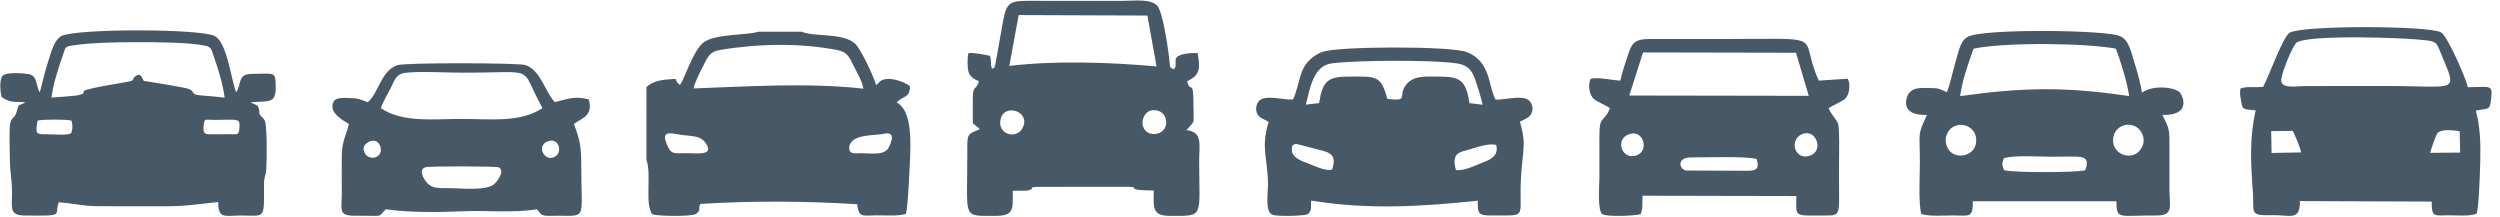
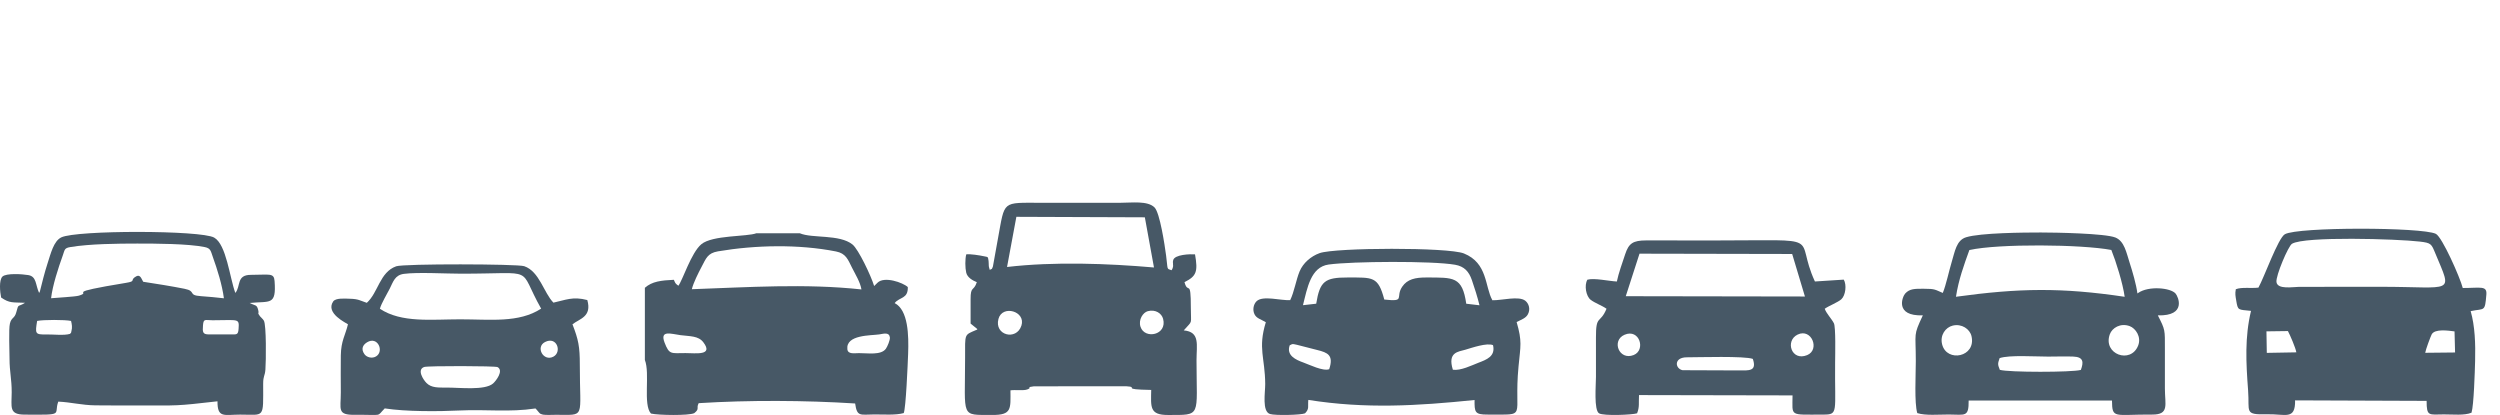
- <svg xmlns="http://www.w3.org/2000/svg" width="231px" height="20px" viewBox="0 0 231 20" version="1.1">
-   <g id="Page-1" stroke="none" stroke-width="1" fill="none" fill-rule="evenodd">
-     <g id="avtodrom_END" transform="translate(-503, -41)" fill="#475866">
-       <g id="Group" transform="translate(503, 41)">
-         <path d="M18.822,11.546 C18.877,10.896 19.01,11.079 19.711,11.079 C22.123,11.079 22.188,10.865 22.116,11.887 C22.076,12.469 21.929,12.404 21.372,12.403 L19.379,12.404 C18.801,12.405 18.767,12.21 18.822,11.546 Z M3.466,11.141 C4.022,11.022 6.057,11.018 6.606,11.142 C6.686,11.469 6.734,11.754 6.641,12.092 C6.561,12.388 6.664,12.166 6.505,12.354 C5.97,12.522 4.947,12.396 4.309,12.407 C3.272,12.426 3.275,12.341 3.466,11.141 L3.466,11.141 Z M4.757,9.017 C4.893,7.828 5.423,6.183 5.836,5.023 C6.036,4.462 5.97,4.318 6.568,4.22 C8.361,3.924 10.876,3.898 12.733,3.897 C14.389,3.896 17.457,3.905 18.992,4.227 C19.545,4.343 19.539,4.605 19.73,5.144 C20.148,6.32 20.594,7.76 20.758,9.021 C20.037,8.939 19.347,8.87 18.617,8.821 C17.385,8.735 18.233,8.358 17.113,8.131 C15.872,7.881 14.542,7.671 13.287,7.475 C13.111,7.21 13.03,6.666 12.51,7.045 C12.087,7.353 12.621,7.422 11.683,7.578 C5.684,8.578 8.704,8.362 7.321,8.777 C6.994,8.874 5.251,8.969 4.757,9.017 L4.757,9.017 Z M23.146,9.459 C25.028,9.263 25.621,9.742 25.449,7.404 C25.391,6.616 24.971,6.826 23.255,6.827 C21.888,6.827 22.339,7.897 21.815,8.521 C21.292,7.08 20.989,3.988 19.856,3.337 C18.637,2.637 7.106,2.628 5.701,3.318 C4.993,3.666 4.728,4.839 4.436,5.735 C4.285,6.2 4.167,6.629 4.035,7.128 L3.723,8.373 C3.716,8.391 3.692,8.465 3.688,8.449 C3.683,8.434 3.666,8.5 3.651,8.524 C3.3,7.763 3.431,6.982 2.648,6.848 C2.084,6.752 0.61,6.654 0.254,6.987 C-0.077,7.327 0.024,8.414 0.133,8.948 C0.916,9.503 1.217,9.389 2.348,9.443 C1.699,9.869 1.754,9.464 1.541,10.309 C1.38,10.948 1.1,10.769 0.947,11.384 C0.821,11.885 0.911,14.015 0.911,14.688 C0.911,15.912 1.115,16.575 1.111,17.824 C1.108,19.219 0.832,19.915 2.322,19.914 C6.099,19.945 4.971,19.936 5.424,18.698 C6.59,18.751 7.598,19.032 8.856,19.047 C10.106,19.062 11.372,19.058 12.622,19.058 C16.705,19.058 16.163,19.126 20.164,18.668 C20.153,20.273 20.781,19.914 22.258,19.914 C24.565,19.914 24.393,20.333 24.393,17.04 C24.393,16.251 24.551,16.34 24.6,15.702 C24.663,14.887 24.692,11.521 24.459,11.117 C24.361,10.949 24.158,10.79 24.095,10.701 C23.805,10.284 24.045,10.576 23.928,10.102 C23.801,9.591 23.676,9.742 23.146,9.459 L23.146,9.459 Z" id="Shape" />
-         <path d="M81.431,12.403 C81.827,12.343 82.343,12.166 82.414,12.677 C82.449,12.928 82.179,13.553 82.048,13.741 C81.599,14.378 80.353,14.149 79.554,14.156 C79.107,14.161 78.533,14.277 78.479,13.796 C78.322,12.418 80.66,12.519 81.431,12.403 L81.431,12.403 Z M59.731,14.797 L59.731,8.039 C60.401,7.437 61.242,7.346 62.415,7.289 C62.565,7.619 62.512,7.602 62.832,7.847 C63.233,7.327 64.017,4.758 64.957,3.961 C65.977,3.095 69.23,3.261 70.053,2.93 L74.073,2.93 C75.221,3.433 77.755,3.002 78.956,3.986 C79.502,4.434 80.66,6.89 80.959,7.874 L81.266,7.567 C81.892,6.932 83.614,7.543 84.075,7.971 C84.108,9.092 83.313,8.885 82.857,9.47 C84.112,10.124 84.17,12.466 84.103,14.246 C84.066,15.231 83.899,19.286 83.697,19.771 C82.957,19.982 81.853,19.895 80.996,19.898 C79.659,19.903 79.377,20.151 79.198,18.872 C74.54,18.572 69.381,18.547 64.715,18.842 C64.457,19.336 64.84,19.344 64.302,19.779 C63.79,20.021 60.968,19.977 60.295,19.815 C59.54,18.976 60.228,16.067 59.731,14.797 L59.731,14.797 Z M63.034,12.475 C63.922,12.591 64.685,12.528 65.146,13.142 C66.102,14.417 64.444,14.153 63.497,14.153 C62.162,14.153 61.995,14.335 61.555,13.172 C61.096,11.956 62.171,12.361 63.034,12.475 L63.034,12.475 Z M64.08,8.171 C64.213,7.591 64.684,6.643 64.97,6.1 C65.393,5.299 65.525,4.791 66.502,4.624 C69.965,4.033 73.949,3.944 77.421,4.635 C78.343,4.819 78.523,5.375 78.913,6.161 C79.233,6.807 79.67,7.509 79.782,8.192 C74.608,7.622 69.241,7.989 64.08,8.171 L64.08,8.171 Z" id="Shape" />
-         <path d="M105.619,11.695 C105.4,11.018 105.857,10.344 106.292,10.228 C107.018,10.035 107.576,10.443 107.708,10.94 C108.119,12.473 106.007,12.891 105.619,11.695 L105.619,11.695 Z M94.591,11.584 C94.128,13.02 92.061,12.489 92.466,10.954 C92.825,9.6 95.026,10.235 94.591,11.584 Z M94.125,1.393 L106.02,1.437 L106.865,6.136 C102.576,5.758 97.62,5.575 93.262,6.09 L94.125,1.393 Z M91.659,6.357 L91.584,6.077 C91.58,6.043 91.575,6.012 91.572,5.973 C91.557,5.826 91.573,5.661 91.552,5.53 C91.483,5.093 91.525,5.174 91.11,5.082 C90.756,5.004 89.829,4.852 89.486,4.907 C89.371,5.347 89.376,6.17 89.483,6.623 C89.591,7.08 90.07,7.35 90.464,7.514 C90.175,8.409 89.881,7.833 89.888,9.113 C89.891,9.873 89.895,10.63 89.888,11.389 L90.538,11.924 C90.53,11.924 90.489,11.914 90.476,11.95 C90.463,11.985 90.417,11.983 90.399,11.991 C89.286,12.482 89.378,12.288 89.378,14.608 C89.379,20.288 88.912,19.928 91.884,19.947 C93.723,19.96 93.587,19.37 93.576,17.642 C94.027,17.572 94.774,17.697 95.14,17.555 C95.682,17.346 94.913,17.372 95.748,17.265 L104.294,17.259 C105.58,17.339 103.646,17.552 106.609,17.604 C106.582,19.196 106.437,19.953 108.156,19.949 C111.308,19.941 110.804,20.175 110.804,14.832 C110.804,13.369 111.153,12.17 109.621,12.027 C110.479,11.026 110.277,11.588 110.278,9.903 C110.28,7.091 110.017,8.729 109.69,7.509 C110.79,6.954 110.951,6.536 110.665,4.905 C110.214,4.874 108.776,4.916 108.643,5.451 C108.585,5.685 108.643,5.684 108.627,5.865 C108.625,5.876 108.697,6.077 108.493,6.394 C108.01,6.23 108.167,6.394 107.987,5.019 C107.857,4.019 107.412,1.017 106.918,0.515 C106.277,-0.136 104.8,0.078 103.731,0.078 L96.421,0.078 C92.748,0.078 93.076,-0.166 92.426,3.394 L91.952,6.046 C91.828,6.336 91.927,6.227 91.659,6.357 L91.659,6.357 Z" id="Shape" />
-         <path d="M134.536,15.712 C134.024,14.055 135.044,14.031 135.691,13.837 C136.308,13.654 137.678,13.168 138.255,13.409 C138.502,14.469 137.638,14.773 136.893,15.062 C136.291,15.297 135.269,15.817 134.536,15.712 L134.536,15.712 Z M123.088,15.663 C122.514,15.876 121.253,15.237 120.695,15.036 C119.984,14.779 119.1,14.369 119.431,13.423 C119.768,13.258 119.638,13.289 120.103,13.377 L121.967,13.861 C122.958,14.108 123.518,14.35 123.088,15.663 L123.088,15.663 Z M120.66,9.668 C121.059,8.061 121.377,6.093 123.032,5.861 C125.207,5.556 132.644,5.508 134.741,5.88 C135.591,6.03 136.023,6.513 136.297,7.317 C136.555,8.075 136.805,8.868 137,9.676 L135.776,9.53 C135.408,6.962 134.596,7.085 132.103,7.073 C131.053,7.068 130.318,7.234 129.848,7.935 C129.176,8.939 130.209,9.362 128.188,9.139 C127.616,6.942 127.126,7.079 124.794,7.074 C122.687,7.069 122.222,7.418 121.884,9.528 L120.66,9.668 L120.66,9.668 Z M119.477,9.192 C118.635,9.258 116.926,8.722 116.354,9.307 C116.077,9.59 115.969,10.113 116.178,10.529 C116.369,10.908 116.757,10.982 117.22,11.263 C116.473,13.724 117.148,14.574 117.163,17.051 C117.167,17.852 116.852,19.625 117.61,19.86 C118.096,20.01 120.477,19.958 120.85,19.793 C121.274,19.356 121.087,19.16 121.155,18.537 C126.475,19.389 131.238,19.096 136.544,18.546 C136.539,19.679 136.555,19.919 137.749,19.91 C141.573,19.881 140.143,20.385 140.617,15.382 C140.799,13.468 140.962,13.067 140.439,11.246 C140.902,11.003 141.294,10.883 141.486,10.515 C141.733,10.04 141.574,9.522 141.25,9.256 C140.651,8.766 139.055,9.23 138.195,9.205 C137.49,7.932 137.773,5.721 135.559,4.822 C134.098,4.229 123.646,4.269 122.199,4.792 C121.379,5.089 120.667,5.727 120.347,6.501 C120.023,7.286 119.842,8.448 119.477,9.192 L119.477,9.192 Z" id="Shape" />
-         <path d="M185.156,14.623 C186.074,14.315 188.451,14.482 189.64,14.482 C190.397,14.482 191.222,14.45 191.971,14.479 C192.949,14.517 192.932,15.019 192.678,15.728 C191.893,15.963 185.939,15.965 185.174,15.72 C184.963,15.188 184.982,15.147 185.156,14.623 L185.156,14.623 Z M179.832,13.335 C179.619,12.48 180.143,11.741 180.82,11.578 C181.647,11.378 182.398,11.901 182.552,12.566 C183.005,14.521 180.266,15.07 179.832,13.335 Z M197.982,13.447 C197.296,15.216 194.693,14.257 195.356,12.396 C195.569,11.793 196.342,11.308 197.199,11.628 C197.749,11.833 198.296,12.636 197.982,13.447 L197.982,13.447 Z M182.356,4.503 C185.065,3.893 192.749,3.967 195.498,4.495 C195.935,5.589 196.563,7.63 196.733,8.881 C190.886,8.001 186.953,8.064 181.114,8.878 C181.359,7.273 181.854,5.904 182.356,4.503 L182.356,4.503 Z M179.894,8.52 C179.19,8.231 179.23,8.123 178.122,8.128 C177.336,8.13 176.833,8.105 176.411,8.58 C176.15,8.875 175.412,10.713 178.048,10.619 C177.14,12.585 177.396,12.144 177.396,14.904 C177.396,16.169 177.249,18.815 177.532,19.773 C178.301,20.021 179.508,19.904 180.447,19.906 C181.959,19.906 182.306,20.195 182.288,18.595 L195.558,18.597 C195.576,20.349 195.743,19.887 199.282,19.91 C200.892,19.92 200.457,18.99 200.457,17.48 C200.457,16.248 200.457,15.016 200.457,13.783 C200.458,11.945 200.499,12.004 199.803,10.622 C202.5,10.689 201.694,8.862 201.439,8.57 C200.971,8.034 198.968,7.842 197.992,8.513 C197.973,8.526 197.94,8.552 197.913,8.569 C197.801,7.701 197.453,6.506 197.193,5.696 C196.895,4.765 196.711,3.67 195.875,3.331 C194.911,2.94 190.281,2.859 188.976,2.859 C187.405,2.859 183.381,2.891 182.05,3.307 C181.145,3.589 181.012,4.656 180.716,5.635 C180.487,6.387 180.19,7.806 179.894,8.52 L179.894,8.52 Z" id="Shape" />
-         <path d="M227.272,12.122 L227.322,14.096 L224.558,14.125 C224.594,13.848 225.052,12.602 225.155,12.404 C225.439,11.861 226.68,12.042 227.272,12.122 L227.272,12.122 Z M209.859,12.118 L211.847,12.09 C212.041,12.459 212.554,13.649 212.627,14.083 L209.892,14.133 L209.859,12.118 L209.859,12.118 Z M210.786,7.498 C210.713,6.913 211.874,4.137 212.222,3.918 C213.365,3.2 221.945,3.458 224.053,3.711 C225.12,3.838 225.126,3.921 225.495,4.82 C227.102,8.724 227.227,7.943 220.415,7.945 L212.883,7.951 C212.31,7.954 210.876,8.223 210.786,7.498 L210.786,7.498 Z M228.766,10.224 C230.058,9.945 230.085,10.345 230.219,8.669 C230.288,7.812 229.672,8.058 228.034,8.058 C227.791,7.088 226.124,3.276 225.541,2.985 C224.269,2.353 212.737,2.328 211.559,3.026 C210.933,3.397 209.653,7.048 209.118,8.022 C208.43,8.108 207.56,7.955 207.022,8.173 C206.945,8.618 206.99,8.793 207.062,9.238 C207.216,10.187 207.221,10.07 208.431,10.199 C207.845,12.658 207.966,15.032 208.161,17.652 C208.312,19.661 207.762,19.937 209.892,19.881 C211.61,19.836 212.538,20.47 212.511,18.58 L224.688,18.627 C224.686,20.118 224.899,19.9 226.283,19.895 C227.116,19.891 228.193,20.013 228.845,19.735 C229.06,19.012 229.151,15.893 229.177,14.891 C229.217,13.304 229.167,11.634 228.766,10.224 L228.766,10.224 Z" id="Shape" />
-         <path d="M162.307,14.697 C162.702,15.871 161.962,15.784 160.964,15.777 L155.802,15.756 C155.098,15.61 154.969,14.548 156.201,14.548 C157.281,14.548 161.555,14.411 162.307,14.697 Z M166.455,12.419 C167.75,11.79 168.544,13.84 167.338,14.343 C165.879,14.95 165.27,12.995 166.455,12.419 Z M150.43,12.437 C151.821,11.83 152.417,13.877 151.276,14.335 C149.919,14.879 149.193,12.976 150.43,12.437 Z M151.816,4.844 L165.95,4.873 L167.131,8.854 L150.544,8.826 L151.816,4.844 Z M149.718,7.451 C148.934,7.407 147.625,7.101 146.989,7.28 C146.682,7.823 146.87,8.827 147.29,9.159 C147.681,9.469 148.346,9.698 148.761,10.002 C148.163,11.463 147.773,10.518 147.783,12.69 C147.789,13.922 147.784,15.156 147.784,16.388 C147.784,17.113 147.577,19.508 148.075,19.797 C148.516,20.054 151.157,19.937 151.592,19.791 C151.833,19.174 151.727,18.853 151.77,18.085 L165.984,18.115 C165.983,20.124 165.62,19.913 168.827,19.911 C170.258,19.911 169.879,19.719 169.925,15.044 C169.932,14.313 169.994,11.713 169.811,11.356 C169.592,10.927 169.11,10.437 168.963,10.002 C169.342,9.728 170.189,9.398 170.498,9.115 C170.899,8.749 171.009,7.756 170.727,7.274 L168.055,7.448 C166.05,3.043 169.31,3.606 158.859,3.606 C156.717,3.606 154.574,3.597 152.433,3.602 C151.207,3.605 150.822,3.875 150.489,4.896 C150.232,5.686 149.872,6.685 149.718,7.451 L149.718,7.451 Z" id="Shape" />
-         <path d="M45.672,17.004 C44.907,17.67 42.581,17.379 41.408,17.383 C40.599,17.385 39.971,17.417 39.517,16.957 C39.195,16.631 38.611,15.693 39.302,15.454 C39.64,15.337 45.892,15.35 46.096,15.465 C46.686,15.797 45.943,16.768 45.672,17.004 L45.672,17.004 Z M50.489,13.116 C51.59,12.549 52.074,14.051 51.265,14.486 C50.342,14.983 49.581,13.584 50.489,13.116 Z M34.016,13.141 C35.002,12.536 35.612,13.988 34.851,14.46 C34.474,14.695 33.976,14.552 33.768,14.252 C33.419,13.752 33.636,13.373 34.016,13.141 L34.016,13.141 Z M35.199,10 C35.338,9.483 35.866,8.612 36.112,8.116 C36.431,7.472 36.587,6.846 37.419,6.734 C38.698,6.562 41.316,6.718 42.737,6.718 C49.868,6.718 47.876,5.961 50.128,9.99 C48.058,11.352 45.412,10.99 42.626,10.99 C40.002,10.99 37.191,11.347 35.199,10 L35.199,10 Z M33.988,9.446 C33.347,9.232 33.229,9.088 32.442,9.065 C31.946,9.051 31.107,8.972 30.873,9.321 C30.13,10.435 32.119,11.347 32.242,11.457 C31.994,12.51 31.606,12.988 31.582,14.368 C31.561,15.518 31.582,16.69 31.582,17.842 C31.582,19.427 31.213,19.95 32.876,19.935 C35.591,19.911 34.841,20.145 35.649,19.333 C37.588,19.639 40.605,19.626 42.626,19.526 C45.001,19.41 47.192,19.709 49.604,19.339 C49.628,19.359 49.653,19.39 49.668,19.406 C49.682,19.422 49.713,19.454 49.73,19.474 C49.967,19.74 49.957,19.845 50.3,19.917 C50.54,19.966 51.203,19.933 51.487,19.933 C54.294,19.925 53.701,20.378 53.709,15.266 C53.712,13.538 53.578,12.893 53.029,11.457 C53.683,10.932 54.847,10.759 54.402,9.186 C53.046,8.826 52.395,9.185 51.265,9.428 C50.372,8.513 49.973,6.501 48.558,6.014 C47.937,5.8 37.406,5.771 36.707,6.025 C35.177,6.579 35.048,8.486 33.988,9.446 L33.988,9.446 Z" id="Shape" />
-       </g>
-     </g>
-   </g>
+ <svg xmlns="http://www.w3.org/2000/svg" width="247" height="41" viewBox="0 0 247 41" fill="none">
+   <style>
+ 	@keyframes move1 { 
+ 	    0% { transform: translateY(0); } 
+ 	    30% { transform: translateY(-20px); }
+ 	    60% { transform: translateY(0); } 
+ 	    100% { transform: translateY(0); }
+ 	}
+     </style>
+   <path id="path-1" style="animation: 2000ms ease-in-out infinite both move1; animation-delay: 0ms;" fill-rule="evenodd" clip-rule="evenodd" d="M20.056 32.134C20.114 31.449 20.257 31.642 21.004 31.642C23.579 31.642 23.648 31.416 23.571 32.494C23.528 33.108 23.372 33.039 22.778 33.039L20.65 33.04C20.034 33.041 19.997 32.835 20.056 32.134ZM3.669 31.707C4.262 31.582 6.434 31.578 7.02 31.708C7.105 32.053 7.156 32.354 7.057 32.711C6.971 33.023 7.082 32.789 6.912 32.987C6.34 33.165 5.249 33.031 4.568 33.043C3.461 33.063 3.464 32.974 3.669 31.707V31.707ZM5.047 29.466C5.191 28.212 5.757 26.477 6.198 25.252C6.411 24.66 6.34 24.509 6.979 24.405C8.892 24.093 11.576 24.066 13.558 24.064C15.325 24.064 18.6 24.073 20.238 24.413C20.827 24.535 20.821 24.812 21.025 25.38C21.472 26.621 21.948 28.14 22.122 29.471C21.352 29.384 20.616 29.312 19.838 29.259C18.522 29.169 19.427 28.771 18.232 28.532C16.908 28.268 15.489 28.046 14.149 27.839C13.961 27.56 13.875 26.986 13.32 27.386C12.869 27.711 13.438 27.784 12.437 27.948C6.035 29.003 9.259 28.776 7.783 29.213C7.434 29.316 5.574 29.415 5.047 29.466V29.466ZM24.671 29.933C26.679 29.726 27.311 30.231 27.128 27.764C27.066 26.933 26.618 27.155 24.787 27.155C23.328 27.155 23.809 28.285 23.25 28.943C22.692 27.423 22.368 24.16 21.16 23.474C19.858 22.735 7.553 22.725 6.053 23.454C5.298 23.821 5.015 25.058 4.704 26.003C4.543 26.494 4.417 26.947 4.276 27.473L3.943 28.787C3.936 28.806 3.91 28.884 3.906 28.868C3.9 28.851 3.882 28.921 3.866 28.946C3.492 28.143 3.631 27.319 2.795 27.178C2.193 27.076 0.621 26.974 0.241 27.325C-0.112 27.683 -0.005 28.83 0.111 29.394C0.948 29.979 1.268 29.859 2.475 29.916C1.782 30.366 1.841 29.938 1.615 30.83C1.443 31.504 1.143 31.315 0.98 31.963C0.846 32.492 0.942 34.739 0.942 35.45C0.942 36.741 1.16 37.44 1.156 38.759C1.152 40.23 0.857 40.964 2.448 40.964C6.478 40.996 5.275 40.987 5.758 39.68C7.003 39.736 8.078 40.033 9.42 40.048C10.754 40.064 12.106 40.06 13.44 40.06C17.797 40.06 17.219 40.132 21.488 39.649C21.476 41.342 22.147 40.964 23.723 40.964C26.185 40.964 26.001 41.405 26.001 37.931C26.001 37.099 26.169 37.193 26.222 36.52C26.289 35.659 26.32 32.108 26.071 31.682C25.968 31.505 25.75 31.337 25.684 31.243C25.373 30.803 25.63 31.111 25.505 30.611C25.369 30.072 25.236 30.232 24.671 29.933V29.933Z" fill="#475866" />
+   <path id="path-2" style="animation: 2000ms ease-in-out infinite both move1; animation-delay: 250ms;" fill-rule="evenodd" clip-rule="evenodd" d="M48.71 37.893C47.893 38.595 45.411 38.289 44.159 38.293C43.295 38.295 42.625 38.328 42.141 37.843C41.797 37.499 41.175 36.51 41.911 36.258C42.272 36.134 48.945 36.148 49.161 36.27C49.791 36.62 48.998 37.644 48.71 37.893V37.893ZM53.85 33.791C55.025 33.193 55.541 34.777 54.678 35.236C53.693 35.761 52.881 34.284 53.85 33.791ZM36.27 33.817C37.322 33.179 37.974 34.711 37.162 35.209C36.759 35.456 36.228 35.306 36.005 34.99C35.633 34.462 35.865 34.062 36.27 33.817V33.817ZM37.533 30.504C37.681 29.959 38.245 29.039 38.507 28.516C38.847 27.836 39.014 27.176 39.903 27.058C41.267 26.876 44.061 27.041 45.578 27.041C53.188 27.041 51.062 26.242 53.465 30.493C51.256 31.93 48.432 31.549 45.459 31.549C42.658 31.549 39.659 31.924 37.533 30.504V30.504ZM36.241 29.919C35.557 29.693 35.431 29.541 34.59 29.517C34.062 29.502 33.166 29.419 32.917 29.788C32.123 30.962 34.246 31.924 34.378 32.041C34.112 33.152 33.699 33.656 33.673 35.112C33.651 36.325 33.673 37.562 33.673 38.777C33.673 40.449 33.28 41.001 35.054 40.985C37.951 40.96 37.151 41.207 38.013 40.35C40.082 40.673 43.302 40.66 45.459 40.554C47.993 40.431 50.331 40.747 52.905 40.356C52.931 40.377 52.958 40.41 52.974 40.427C52.989 40.444 53.021 40.478 53.04 40.499C53.293 40.779 53.282 40.89 53.648 40.966C53.905 41.019 54.612 40.984 54.915 40.983C57.91 40.974 57.278 41.453 57.286 36.059C57.289 34.236 57.146 33.556 56.56 32.041C57.258 31.487 58.501 31.305 58.026 29.645C56.579 29.265 55.884 29.644 54.679 29.901C53.725 28.935 53.299 26.812 51.79 26.298C51.127 26.072 39.889 26.042 39.142 26.31C37.51 26.895 37.372 28.906 36.241 29.919V29.919Z" fill="#475866" />
+   <path id="path-3" style="animation: 2000ms ease-in-out infinite both move1; animation-delay: 500ms;" fill-rule="evenodd" clip-rule="evenodd" d="M86.87 33.039C87.293 32.975 87.844 32.789 87.92 33.328C87.957 33.593 87.669 34.252 87.528 34.451C87.05 35.123 85.72 34.881 84.867 34.889C84.39 34.893 83.778 35.016 83.72 34.509C83.553 33.055 86.048 33.162 86.87 33.039V33.039ZM63.713 35.565V28.434C64.428 27.8 65.326 27.703 66.577 27.644C66.738 27.992 66.681 27.974 67.022 28.232C67.45 27.683 68.287 24.973 69.29 24.132C70.379 23.218 73.85 23.394 74.728 23.045H79.018C80.243 23.575 82.948 23.12 84.23 24.159C84.812 24.631 86.048 27.222 86.366 28.26L86.695 27.936C87.363 27.267 89.201 27.911 89.692 28.362C89.727 29.545 88.879 29.327 88.392 29.944C89.732 30.634 89.794 33.105 89.722 34.983C89.682 36.023 89.504 40.3 89.289 40.812C88.499 41.035 87.32 40.944 86.407 40.947C84.979 40.951 84.678 41.214 84.488 39.863C79.517 39.548 74.011 39.521 69.032 39.832C68.756 40.353 69.165 40.362 68.591 40.82C68.044 41.077 65.033 41.029 64.314 40.859C63.509 39.973 64.243 36.905 63.713 35.565V35.565ZM67.238 33.114C68.185 33.237 69 33.17 69.492 33.819C70.512 35.163 68.742 34.885 67.732 34.885C66.308 34.885 66.129 35.077 65.66 33.85C65.169 32.567 66.317 32.995 67.238 33.114V33.114ZM68.354 28.574C68.496 27.962 68.998 26.962 69.304 26.389C69.755 25.544 69.897 25.008 70.939 24.832C74.634 24.208 78.886 24.114 82.592 24.843C83.575 25.037 83.767 25.624 84.183 26.454C84.525 27.134 84.991 27.875 85.111 28.596C79.589 27.994 73.862 28.382 68.354 28.574V28.574Z" fill="#475866" />
+   <path id="path-4" style="animation: 2000ms ease-in-out infinite both move1; animation-delay: 750ms;" fill-rule="evenodd" clip-rule="evenodd" d="M112.684 32.292C112.449 31.577 112.937 30.866 113.402 30.744C114.176 30.54 114.771 30.971 114.913 31.495C115.351 33.113 113.098 33.554 112.684 32.292V32.292ZM100.915 32.174C100.421 33.69 98.215 33.13 98.647 31.51C99.029 30.081 101.379 30.752 100.915 32.174ZM100.417 21.422L113.111 21.47L114.013 26.427C109.436 26.028 104.147 25.835 99.496 26.378L100.417 21.422ZM97.785 26.66L97.706 26.365C97.701 26.329 97.696 26.296 97.692 26.255C97.676 26.1 97.693 25.926 97.671 25.788C97.597 25.326 97.642 25.412 97.2 25.315C96.822 25.232 95.832 25.072 95.466 25.131C95.343 25.595 95.349 26.462 95.463 26.941C95.579 27.422 96.09 27.708 96.51 27.88C96.202 28.825 95.888 28.218 95.895 29.568C95.899 30.369 95.903 31.169 95.895 31.969L96.589 32.533C96.581 32.533 96.537 32.523 96.523 32.56C96.509 32.598 96.46 32.596 96.441 32.605C95.253 33.122 95.351 32.917 95.351 35.365C95.352 41.357 94.854 40.977 98.025 40.998C99.988 41.012 99.843 40.389 99.832 38.566C100.312 38.492 101.11 38.624 101.501 38.475C102.079 38.254 101.258 38.281 102.149 38.168L111.269 38.162C112.641 38.246 110.578 38.471 113.74 38.526C113.711 40.205 113.556 41.004 115.391 41C118.754 40.992 118.216 41.238 118.216 35.602C118.216 34.058 118.589 32.793 116.954 32.642C117.87 31.586 117.654 32.179 117.655 30.401C117.658 27.435 117.376 29.162 117.027 27.875C118.202 27.29 118.373 26.849 118.068 25.128C117.587 25.095 116.052 25.14 115.911 25.704C115.849 25.951 115.911 25.95 115.893 26.141C115.891 26.153 115.968 26.365 115.751 26.699C115.235 26.526 115.402 26.699 115.211 25.248C115.071 24.193 114.596 21.026 114.069 20.496C113.385 19.809 111.809 20.036 110.668 20.036H102.868C98.947 20.035 99.297 19.777 98.604 23.534L98.099 26.332C97.966 26.638 98.072 26.523 97.785 26.66V26.66Z" fill="#475866" />
+   <path id="path-5" style="animation: 2000ms ease-in-out infinite both move1; animation-delay: 1000ms;" fill-rule="evenodd" clip-rule="evenodd" d="M143.543 36.53C142.997 34.782 144.084 34.756 144.775 34.552C145.434 34.358 146.896 33.846 147.511 34.1C147.775 35.218 146.853 35.539 146.058 35.844C145.415 36.092 144.325 36.64 143.543 36.53V36.53ZM131.325 36.478C130.713 36.703 129.367 36.029 128.772 35.816C128.013 35.545 127.07 35.113 127.424 34.115C127.783 33.941 127.644 33.974 128.14 34.067L130.13 34.577C131.187 34.837 131.785 35.093 131.325 36.478V36.478ZM128.734 30.153C129.16 28.457 129.499 26.381 131.266 26.136C133.588 25.815 141.523 25.764 143.761 26.157C144.669 26.315 145.13 26.825 145.422 27.673C145.698 28.472 145.964 29.309 146.173 30.161L144.866 30.008C144.473 27.298 143.607 27.428 140.946 27.415C139.826 27.41 139.041 27.585 138.54 28.325C137.823 29.384 138.925 29.83 136.768 29.595C136.158 27.278 135.635 27.422 133.146 27.416C130.897 27.412 130.402 27.779 130.041 30.006L128.734 30.153V30.153ZM127.472 29.651C126.574 29.72 124.75 29.155 124.139 29.772C123.844 30.071 123.728 30.622 123.952 31.062C124.155 31.461 124.569 31.539 125.064 31.835C124.266 34.432 124.986 35.33 125.003 37.942C125.007 38.788 124.671 40.659 125.48 40.906C125.998 41.064 128.539 41.009 128.937 40.836C129.39 40.375 129.191 40.167 129.263 39.511C134.94 40.41 140.023 40.1 145.686 39.52C145.68 40.715 145.698 40.968 146.972 40.959C151.052 40.928 149.526 41.46 150.033 36.182C150.227 34.162 150.401 33.739 149.842 31.818C150.337 31.562 150.754 31.436 150.959 31.046C151.223 30.546 151.054 30 150.707 29.719C150.068 29.202 148.365 29.691 147.448 29.665C146.696 28.322 146.997 25.989 144.634 25.041C143.075 24.415 131.921 24.457 130.377 25.009C129.502 25.323 128.742 25.996 128.401 26.812C128.055 27.64 127.862 28.866 127.472 29.651V29.651Z" fill="#475866" />
+   <path id="path-6" style="animation: 2000ms ease-in-out infinite both move1; animation-delay: 1250ms;" fill-rule="evenodd" clip-rule="evenodd" d="M173.179 35.459C173.601 36.697 172.811 36.606 171.746 36.598L166.237 36.576C165.486 36.422 165.349 35.302 166.663 35.302C167.816 35.302 172.376 35.157 173.179 35.459ZM177.606 33.056C178.988 32.392 179.835 34.555 178.548 35.085C176.991 35.726 176.341 33.664 177.606 33.056ZM160.504 33.074C161.989 32.434 162.625 34.594 161.407 35.077C159.959 35.651 159.185 33.643 160.504 33.074ZM161.983 25.063L177.067 25.094L178.327 29.295L160.626 29.265L161.983 25.063ZM159.745 27.814C158.908 27.767 157.51 27.445 156.832 27.634C156.505 28.207 156.705 29.266 157.153 29.616C157.571 29.943 158.28 30.185 158.724 30.505C158.085 32.047 157.669 31.05 157.68 33.342C157.686 34.642 157.681 35.943 157.681 37.243C157.681 38.008 157.46 40.535 157.991 40.84C158.461 41.111 161.281 40.987 161.744 40.834C162.002 40.182 161.888 39.844 161.934 39.034L177.103 39.065C177.102 41.185 176.715 40.962 180.137 40.961C181.665 40.961 181.26 40.757 181.309 35.825C181.316 35.054 181.382 32.31 181.187 31.934C180.954 31.482 180.439 30.964 180.283 30.505C180.687 30.216 181.59 29.869 181.921 29.57C182.348 29.184 182.466 28.136 182.164 27.627L179.313 27.811C177.174 23.163 180.653 23.757 169.5 23.757C167.214 23.757 164.926 23.748 162.642 23.753C161.334 23.756 160.923 24.041 160.567 25.119C160.293 25.952 159.909 27.006 159.745 27.814V27.814Z" fill="#475866" />
+   <path id="path-7" style="animation: 2000ms ease-in-out infinite both move1; animation-delay: 1500ms;" fill-rule="evenodd" clip-rule="evenodd" d="M197.563 35.381C198.543 35.056 201.08 35.232 202.349 35.232C203.156 35.232 204.037 35.198 204.835 35.229C205.879 35.269 205.861 35.799 205.59 36.547C204.753 36.795 198.399 36.797 197.582 36.539C197.357 35.977 197.377 35.934 197.563 35.381V35.381ZM191.881 34.022C191.654 33.12 192.213 32.341 192.936 32.168C193.819 31.958 194.62 32.509 194.784 33.211C195.267 35.273 192.345 35.853 191.881 34.022ZM211.25 34.14C210.518 36.007 207.741 34.995 208.448 33.031C208.676 32.396 209.501 31.884 210.414 32.221C211.002 32.438 211.586 33.285 211.25 34.14V34.14ZM194.574 24.704C197.466 24.061 205.665 24.139 208.6 24.696C209.066 25.849 209.736 28.003 209.918 29.323C203.678 28.395 199.48 28.462 193.249 29.32C193.511 27.627 194.039 26.182 194.574 24.704V24.704ZM191.947 28.942C191.196 28.637 191.239 28.523 190.056 28.528C189.218 28.531 188.68 28.504 188.23 29.005C187.952 29.316 187.165 31.256 189.977 31.156C189.009 33.23 189.282 32.766 189.282 35.677C189.282 37.012 189.125 39.804 189.427 40.814C190.248 41.076 191.535 40.953 192.538 40.954C194.151 40.955 194.521 41.26 194.503 39.572L208.664 39.573C208.683 41.422 208.862 40.935 212.638 40.959C214.356 40.969 213.891 39.988 213.892 38.396C213.892 37.095 213.891 35.795 213.892 34.495C213.893 32.556 213.937 32.618 213.194 31.159C216.073 31.23 215.211 29.302 214.94 28.995C214.44 28.43 212.303 28.226 211.262 28.935C211.241 28.949 211.206 28.976 211.177 28.994C211.057 28.078 210.686 26.817 210.409 25.962C210.09 24.981 209.894 23.825 209.002 23.467C207.973 23.055 203.032 22.97 201.639 22.97C199.963 22.969 195.669 23.003 194.248 23.442C193.282 23.74 193.141 24.865 192.824 25.898C192.581 26.691 192.263 28.189 191.947 28.942V28.942Z" fill="#475866" />
+   <path id="path-8" style="animation: 2000ms ease-in-out infinite both move1; animation-delay: 1750ms;" fill-rule="evenodd" clip-rule="evenodd" d="M242.508 32.742L242.561 34.825L239.611 34.856C239.65 34.563 240.139 33.248 240.249 33.04C240.552 32.467 241.876 32.658 242.508 32.742V32.742ZM223.925 32.738L226.047 32.709C226.254 33.097 226.801 34.353 226.879 34.811L223.96 34.864L223.925 32.738V32.738ZM224.914 27.863C224.837 27.247 226.076 24.318 226.447 24.087C227.666 23.329 236.823 23.602 239.072 23.868C240.212 24.003 240.217 24.09 240.612 25.038C242.326 29.158 242.46 28.334 235.19 28.335L227.153 28.341C226.541 28.345 225.01 28.628 224.914 27.863V27.863ZM244.102 30.74C245.482 30.445 245.51 30.868 245.653 29.099C245.726 28.195 245.069 28.454 243.32 28.454C243.062 27.431 241.283 23.409 240.661 23.103C239.303 22.435 226.997 22.409 225.74 23.145C225.071 23.537 223.706 27.389 223.134 28.416C222.4 28.507 221.471 28.346 220.897 28.576C220.815 29.046 220.863 29.23 220.94 29.699C221.105 30.7 221.11 30.577 222.401 30.714C221.776 33.308 221.905 35.812 222.113 38.577C222.274 40.697 221.687 40.987 223.96 40.929C225.794 40.881 226.784 41.55 226.756 39.556L239.75 39.606C239.748 41.179 239.976 40.949 241.453 40.943C242.342 40.939 243.491 41.068 244.186 40.775C244.416 40.011 244.513 36.721 244.541 35.664C244.584 33.989 244.53 32.228 244.102 30.74V30.74Z" fill="#475866" />
</svg>
